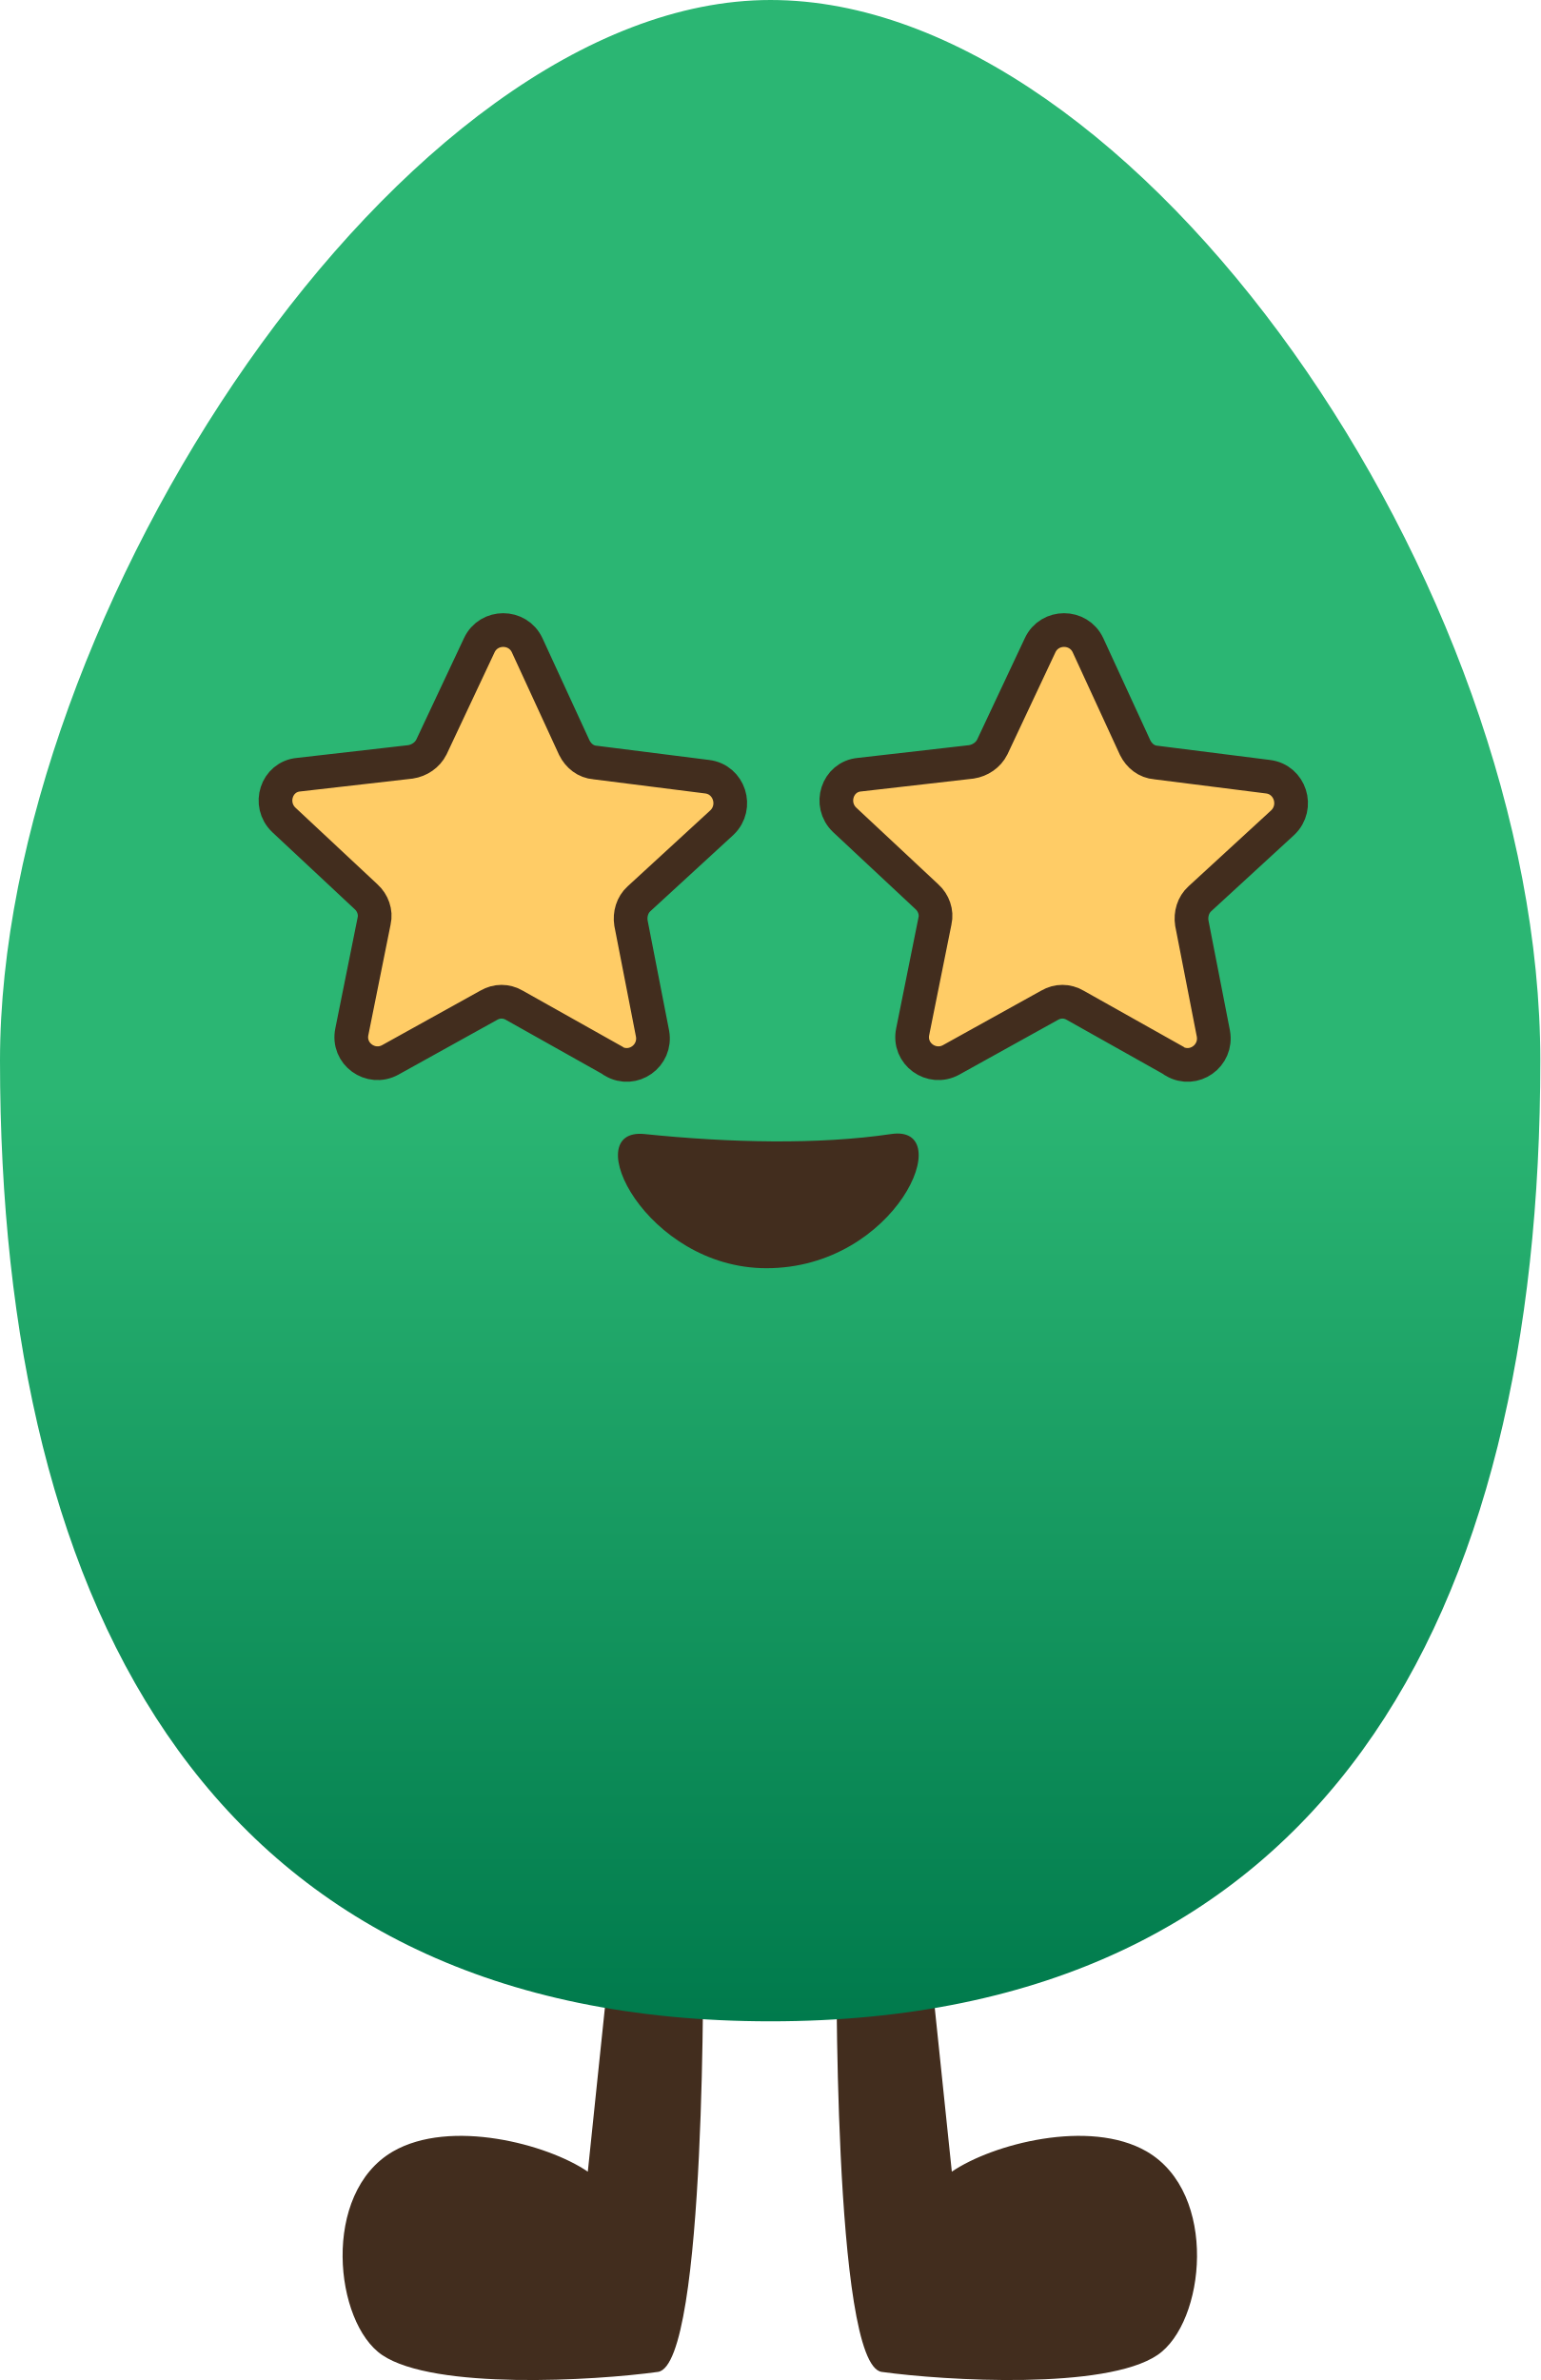
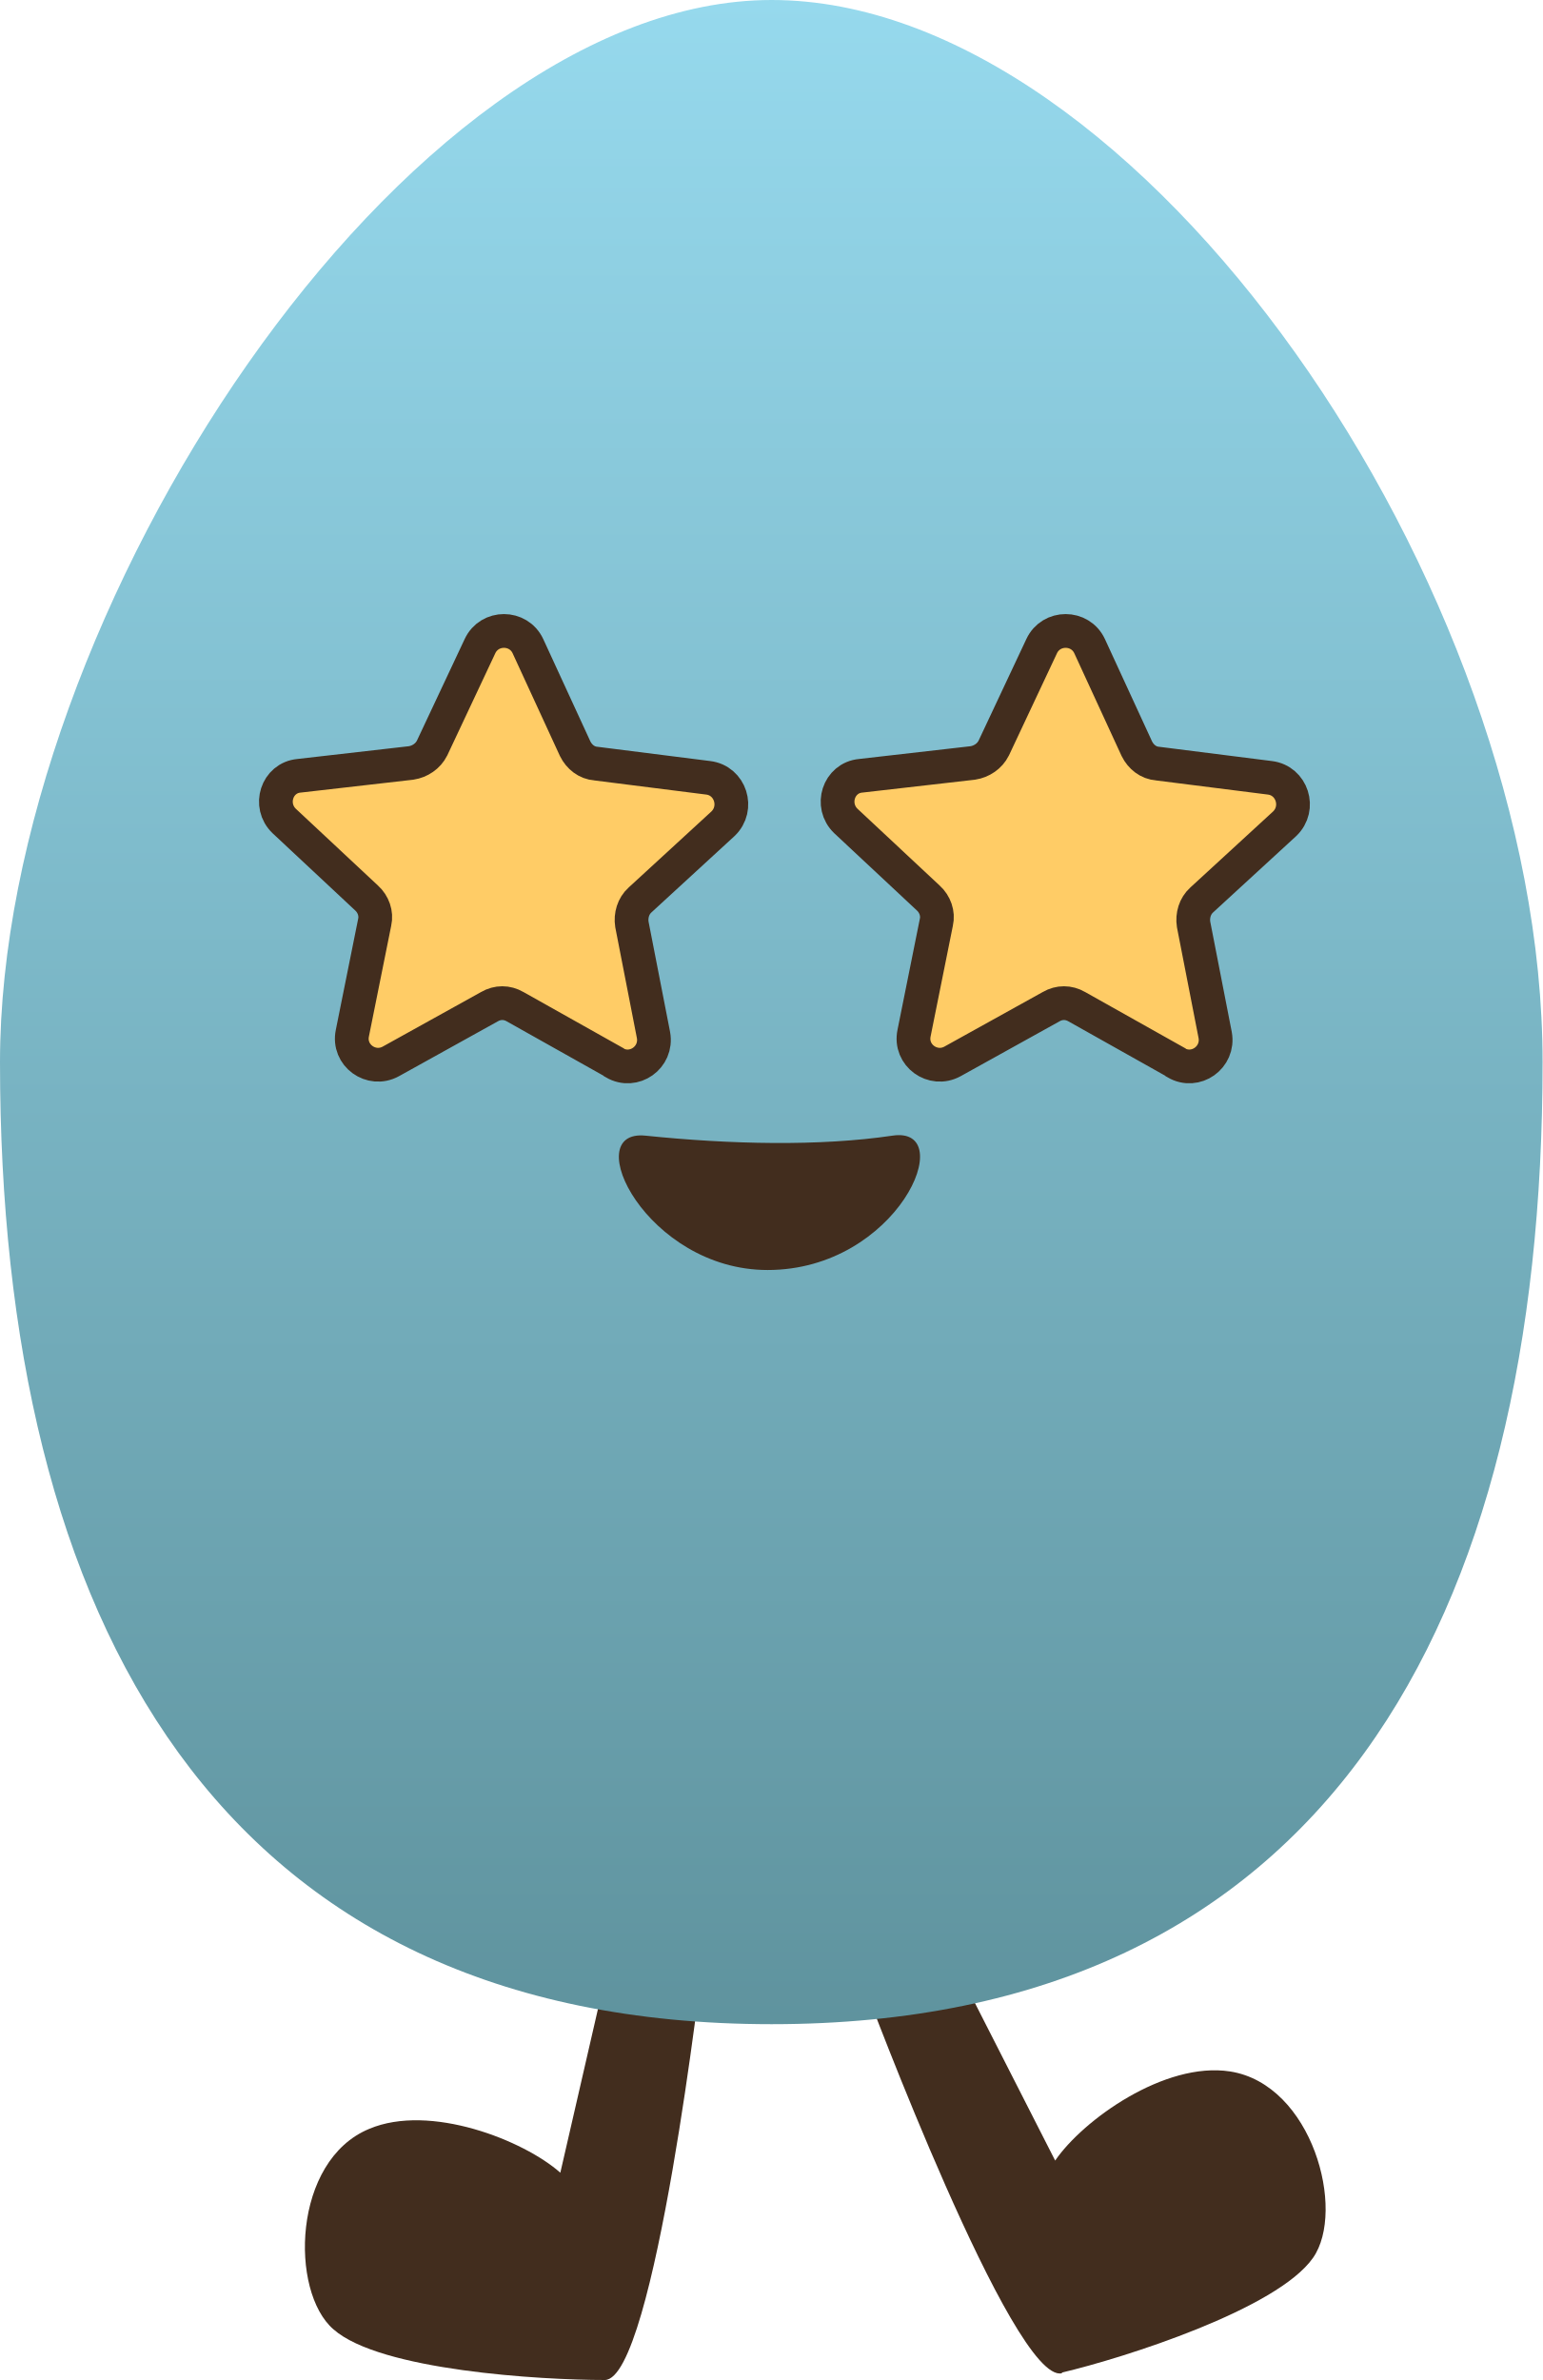
- <svg xmlns="http://www.w3.org/2000/svg" id="Layer_2" data-name="Layer 2" viewBox="0 0 22.85 35.3">
+ <svg xmlns="http://www.w3.org/2000/svg" id="Layer_2" data-name="Layer 2" viewBox="0 0 22.85 35.25">
  <defs>
    <style>
      .cls-1 {
        fill: url(#linear-gradient);
      }

      .cls-2 {
        fill: #422d1e;
      }

      .cls-3 {
        fill: #fc6;
        stroke: #422d1e;
        stroke-miterlimit: 10;
        stroke-width: .5px;
      }
    </style>
    <linearGradient id="linear-gradient" x1="11.42" y1="29.98" x2="11.42" y2="0" gradientUnits="userSpaceOnUse">
-       <stop offset="0" stop-color="#007a4c" />
-       <stop offset=".46" stop-color="#2bb673" />
+       <stop offset="0" stop-color="#5f939e" />
+       <stop offset="1" stop-color="#96d9ed" />
    </linearGradient>
  </defs>
  <g id="Layer_1-2" data-name="Layer 1">
-     <path class="cls-2" d="M13.08,35.18c.94.13,3.32.27,4.09-.25.71-.48.91-2.4-.16-3.02-.85-.49-2.29-.11-2.89.3l-.37-3.55-1.34.17s-.06,6.25.67,6.35Z" />
-     <path class="cls-2" d="M9.76,35.18c-.94.13-3.32.27-4.09-.25-.71-.48-.91-2.4.16-3.02.85-.49,2.29-.11,2.89.3l.37-3.55,1.34.17s.06,6.25-.67,6.35Z" />
-     <path class="cls-1" d="M22.85,15.73c0,8.28-3.23,14.25-11.42,14.25S0,24.01,0,15.73C0,9.12,5.98,0,11.43,0s11.42,8.68,11.42,15.73Z" />
-     <path class="cls-2" d="M13.22,16.82c1-.15.08,1.99-1.85,1.99-1.79,0-2.81-2.09-1.81-1.99,1.26.13,2.58.16,3.66,0Z" />
-     <path class="cls-3" d="M17.41,15.73l-1.46-.82c-.12-.07-.26-.07-.38,0l-1.46.81c-.29.16-.64-.09-.57-.42l.33-1.64c.03-.13-.02-.27-.12-.36l-1.22-1.14c-.24-.23-.11-.64.22-.67l1.66-.19c.13-.02.25-.1.31-.22l.71-1.51c.14-.3.57-.3.71,0l.7,1.52c.06.12.17.21.31.22l1.66.21c.33.04.46.45.22.68l-1.23,1.13c-.1.09-.14.23-.12.36l.32,1.64c.06.33-.29.58-.58.41Z" />
-     <path class="cls-3" d="M9.09,15.73l-1.46-.82c-.12-.07-.26-.07-.38,0l-1.46.81c-.29.16-.64-.09-.57-.42l.33-1.64c.03-.13-.02-.27-.12-.36l-1.22-1.14c-.24-.23-.11-.64.22-.67l1.66-.19c.13-.02.25-.1.31-.22l.71-1.51c.14-.3.57-.3.71,0l.7,1.52c.06.12.17.21.31.22l1.66.21c.33.04.46.45.22.68l-1.23,1.13c-.1.09-.14.23-.12.36l.32,1.64c.06.33-.29.58-.58.41Z" />
+     <g>
+       <path class="cls-2" d="M15.73,35.14c.93-.22,3.19-.94,3.72-1.7.49-.7-.01-2.57-1.23-2.76-.97-.15-2.18.72-2.59,1.32l-1.62-3.18-1.19.64s2.19,5.86,2.91,5.69Z" />
+       <path class="cls-2" d="M8.96,35.25c-.95,0-3.33-.14-4.02-.75-.65-.56-.61-2.5.53-2.97.9-.38,2.29.17,2.83.65l.8-3.48,1.31.33s-.71,6.21-1.45,6.22Z" />
+       <path class="cls-1" d="M22.85,15.73c0,8.28-3.23,14.25-11.42,14.25S0,24.01,0,15.73C0,9.12,5.98,0,11.43,0s11.42,8.68,11.42,15.73Z" />
+       <path class="cls-2" d="M13.22,16.82c1-.15.08,1.99-1.85,1.99-1.79,0-2.81-2.09-1.81-1.99,1.26.13,2.58.16,3.66,0Z" />
+       <path class="cls-3" d="M17.41,15.73l-1.46-.82c-.12-.07-.26-.07-.38,0l-1.46.81c-.29.16-.64-.09-.57-.42l.33-1.64c.03-.13-.02-.27-.12-.36l-1.22-1.14c-.24-.23-.11-.64.22-.67l1.66-.19c.13-.02.25-.1.31-.22l.71-1.51c.14-.3.57-.3.71,0l.7,1.52c.06.12.17.21.31.22l1.66.21c.33.04.46.45.22.68l-1.23,1.13c-.1.09-.14.23-.12.36l.32,1.64c.06.33-.29.58-.58.41Z" />
+       <path class="cls-3" d="M9.09,15.73l-1.46-.82c-.12-.07-.26-.07-.38,0l-1.46.81c-.29.16-.64-.09-.57-.42l.33-1.64c.03-.13-.02-.27-.12-.36l-1.22-1.14c-.24-.23-.11-.64.22-.67l1.66-.19c.13-.02.25-.1.31-.22l.71-1.51c.14-.3.57-.3.71,0l.7,1.52c.06.12.17.21.31.22l1.66.21c.33.04.46.45.22.68l-1.23,1.13c-.1.09-.14.23-.12.36l.32,1.64c.06.33-.29.58-.58.41Z" />
+     </g>
  </g>
</svg>
